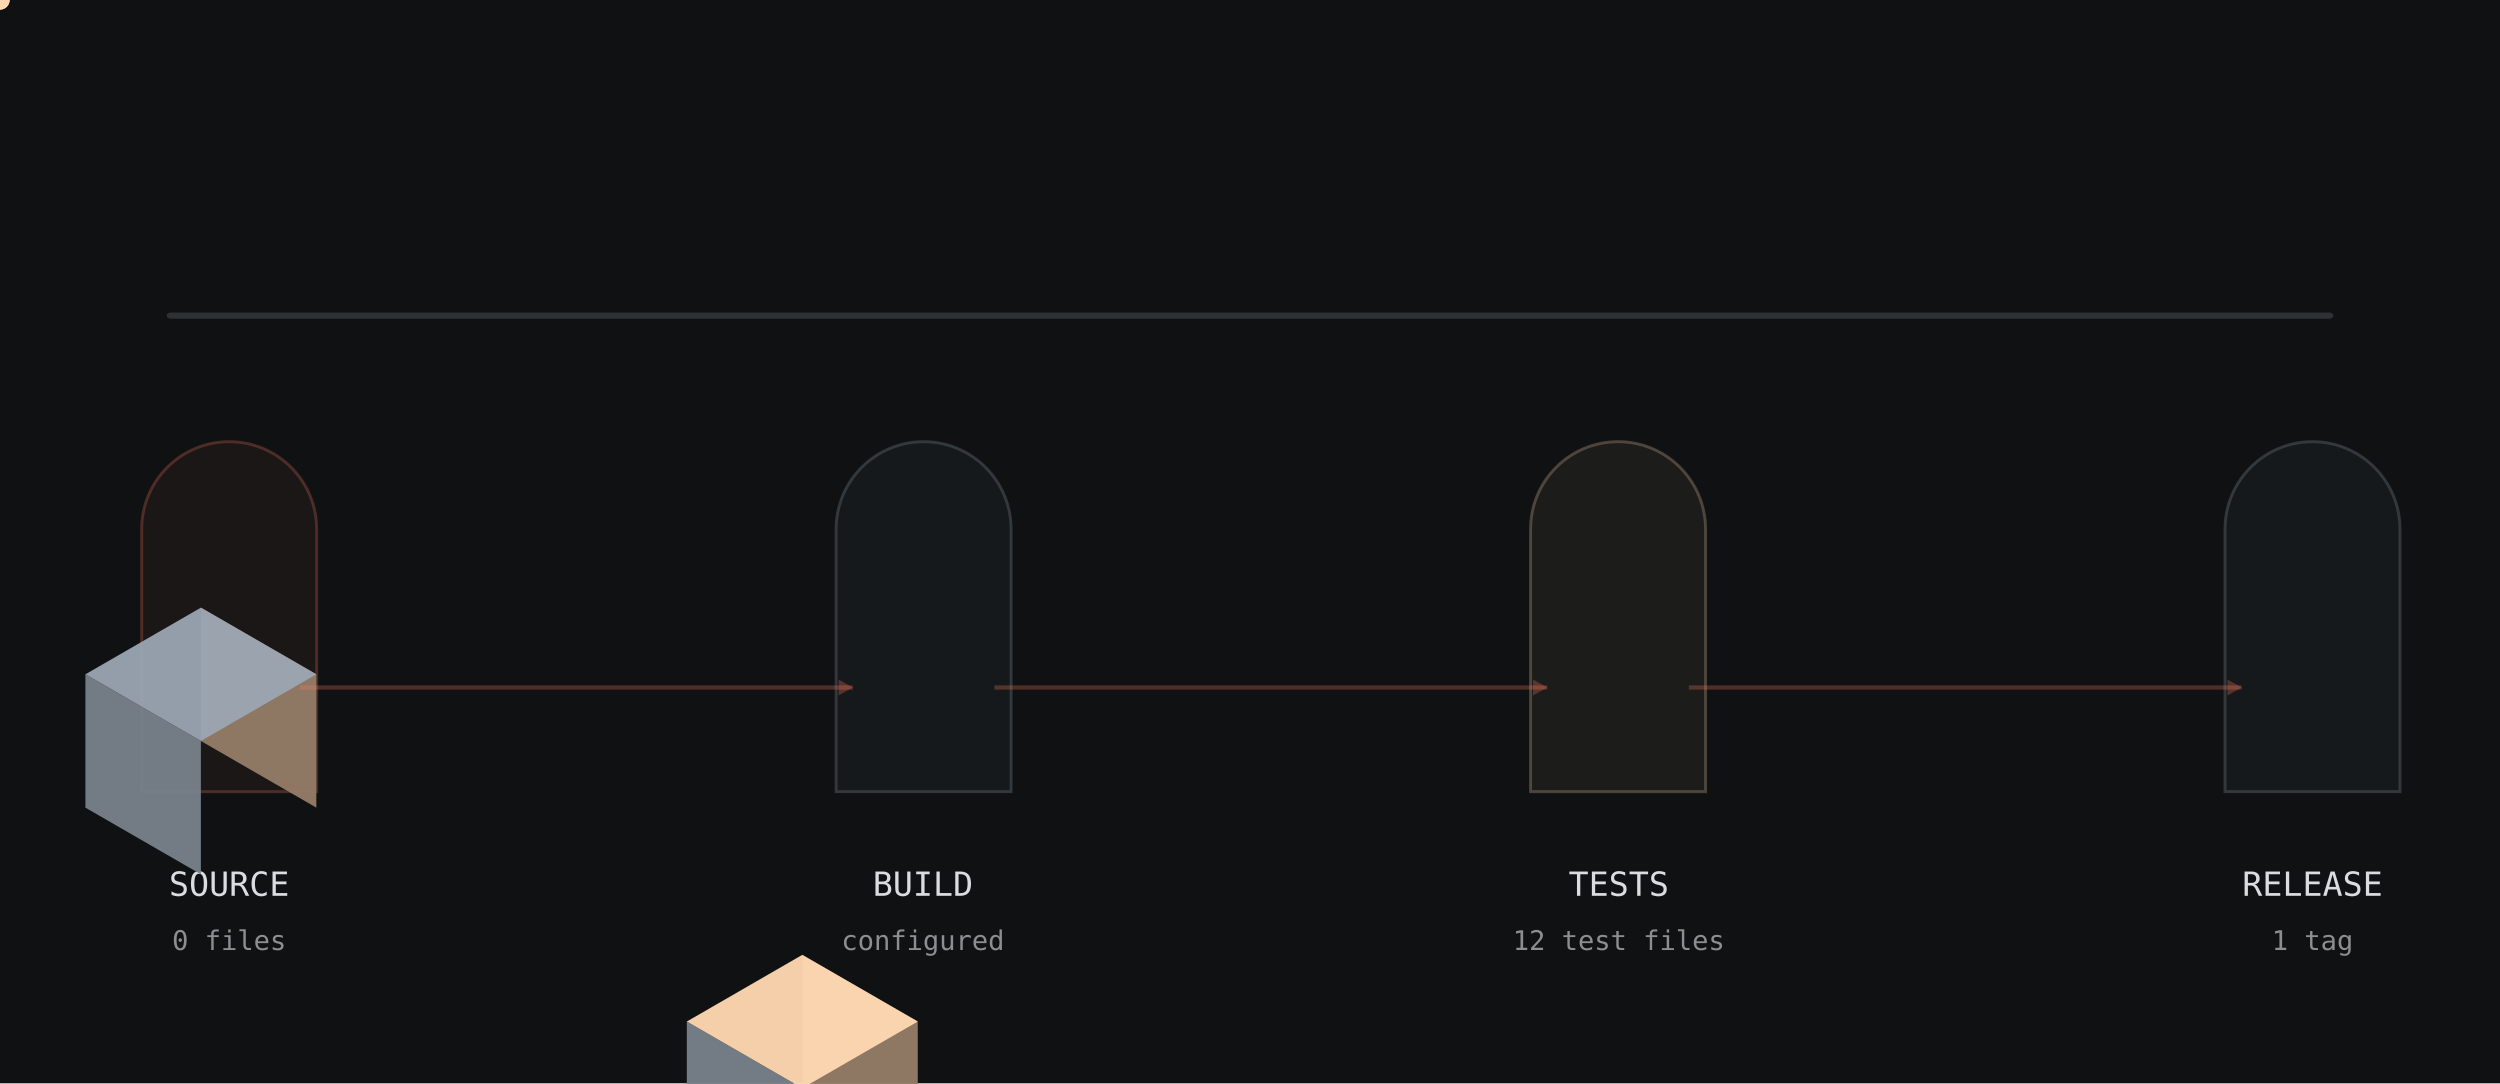
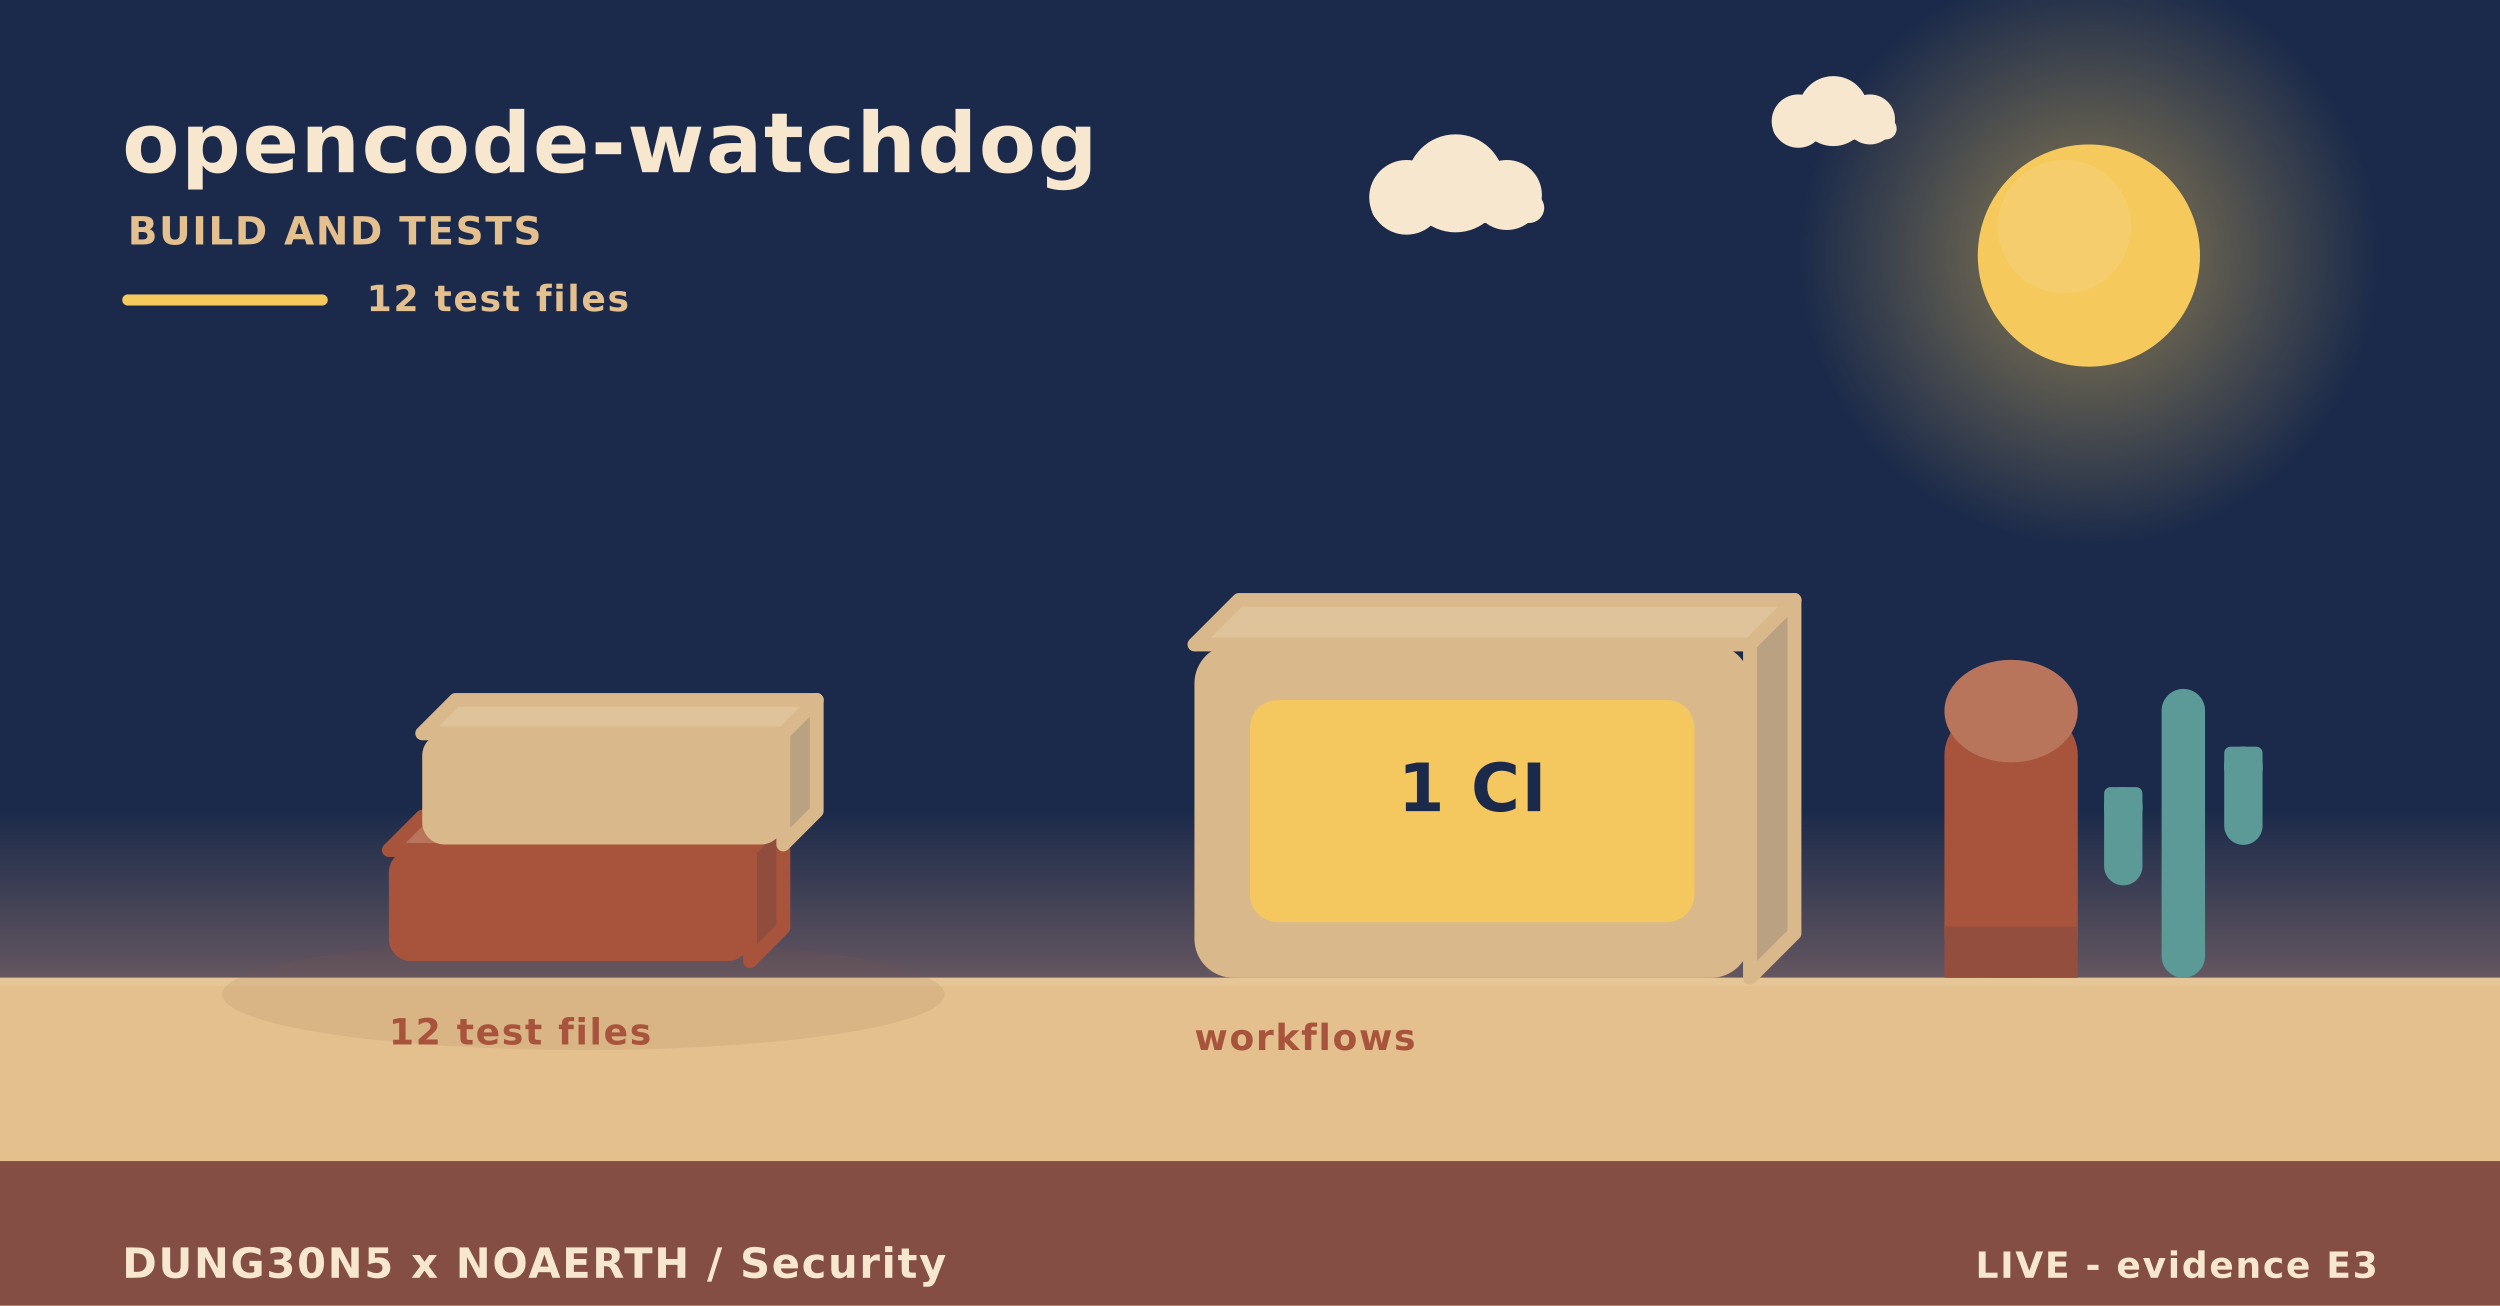
- <svg xmlns="http://www.w3.org/2000/svg" viewBox="0 0 1200 520" width="1200" height="520" role="img" aria-label="opencode-watchdog build evidence">
-   <rect width="1200" height="520" fill="#0f1113" />
-   <defs>
-     <linearGradient id="gb" x1="0" y1="0" x2="1" y2="1">
-       <stop offset="0%" stop-color="#ff7a5c" />
-       <stop offset="100%" stop-color="#9aa5b1" />
-     </linearGradient>
-   </defs>
-   <rect x="80.00" y="150.00" width="1040.00" height="3.00" rx="2.00" fill="rgba(241,243,245,0.140)" opacity="1.00" />
-   <path d="M68.00,380.00 L68.00,254.00 A42.00,42.00 0 0 1 152.00,254.00 L152.00,380.00 Z" fill="rgba(255,122,92,0.100)" opacity="0.55" stroke="rgba(255,122,92,0.450)" stroke-width="1.4" />
-   <polygon points="-192.26,189.00 -136.83,221.00 -136.83,157.00 -192.26,125.00" fill="#947d67" opacity="0.95" />
-   <polygon points="-247.68,221.00 -192.26,253.00 -192.26,189.00 -247.68,157.00" fill="#78818a" opacity="0.95" />
-   <polygon points="-192.26,125.00 -136.83,157.00 -192.26,189.00 -247.68,157.00" fill="#ff7a5c" opacity="0.95" />
-   <text x="110" y="430" font-family="ui-monospace,Menlo,monospace" font-size="16" fill="rgba(241,243,245,0.900)" text-anchor="middle">SOURCE</text>
-   <text x="110" y="456" font-family="ui-monospace,Menlo,monospace" font-size="13" fill="rgba(241,243,245,0.550)" text-anchor="middle">0 files</text>
-   <path d="M401.33,380.00 L401.33,254.00 A42.00,42.00 0 0 1 485.33,254.00 L485.33,380.00 Z" fill="rgba(154,165,177,0.100)" opacity="0.55" stroke="rgba(154,165,177,0.450)" stroke-width="1.4" />
-   <polygon points="96.42,355.67 151.84,387.67 151.84,323.67 96.42,291.67" fill="#947d67" opacity="0.95" />
-   <polygon points="40.99,387.67 96.42,419.67 96.42,355.67 40.99,323.67" fill="#78818a" opacity="0.95" />
-   <polygon points="96.42,291.67 151.84,323.67 96.42,355.67 40.99,323.67" fill="#9aa5b1" opacity="0.95" />
-   <text x="443" y="430" font-family="ui-monospace,Menlo,monospace" font-size="16" fill="rgba(241,243,245,0.900)" text-anchor="middle">BUILD</text>
-   <text x="443" y="456" font-family="ui-monospace,Menlo,monospace" font-size="13" fill="rgba(241,243,245,0.550)" text-anchor="middle">configured</text>
-   <line x1="144.00" y1="330.00" x2="409.33" y2="330.00" stroke="rgba(255,122,92,0.500)" stroke-width="2.00" opacity="0.55" />
-   <polygon points="409.33,330.00 402.53,326.20 402.53,333.80" fill="rgba(255,122,92,0.500)" opacity="0.55" />
-   <g opacity="0.9">
-     <circle cx="0.00" cy="0.00" r="4.60" fill="#ffd8b1" opacity="1.00" />
-     <animateTransform attributeName="transform" type="translate" values="144.00,330.00 409.33,330.00" dur="3.8s" begin="0.0s" repeatCount="indefinite" />
-     <animateTransform attributeName="transform" type="translate" values="409.33,330.00 144.00,330.00" dur="3.8s" begin="1.9s" repeatCount="indefinite" />
+ <svg xmlns="http://www.w3.org/2000/svg" width="900" height="470" viewBox="0 0 900 470" role="img" aria-label="opencode-watchdog - how it is verified">
+   <linearGradient id="skyb" x1="0" y1="0" x2="0" y2="1">
+     <stop offset="0" stop-color="#1b2a4a" />
+     <stop offset="0.62" stop-color="#1b2a4a" />
+     <stop offset="1" stop-color="#f3ad8a" />
+   </linearGradient>
+   <rect width="900" height="470" fill="url(#skyb)" />
+   <radialGradient id="sunb">
+     <stop offset="0.35" stop-color="#f5c95c" stop-opacity="0.34" />
+     <stop offset="1" stop-color="#f5c95c" stop-opacity="0" />
+   </radialGradient>
+   <circle cx="752" cy="92" r="104" fill="url(#sunb)" />
+   <circle cx="752" cy="92" r="40" fill="#f5c95c" />
+   <circle cx="743.2" cy="81.6" r="24" fill="#f5d27e" opacity="0.5" />
+   <g>
+     <circle cx="524" cy="66" r="17.64" fill="#f6e7ce" />
+     <circle cx="506.36" cy="71.04" r="13.44" fill="#f6e7ce" />
+     <circle cx="542.48" cy="70.2" r="12.6" fill="#f6e7ce" />
+     <rect x="493.76" y="69.36" width="62.16" height="10.92" rx="5.46" fill="#f6e7ce" />
+     <animateTransform attributeName="transform" type="translate" values="0 0;24 0;0 0" dur="36s" begin="0s" repeatCount="indefinite" />
  </g>
-   <path d="M734.67,380.00 L734.67,254.00 A42.00,42.00 0 0 1 818.67,254.00 L818.67,380.00 Z" fill="rgba(255,216,177,0.100)" opacity="0.55" stroke="rgba(255,216,177,0.450)" stroke-width="1.4" />
-   <polygon points="385.09,522.33 440.52,554.33 440.52,490.33 385.09,458.33" fill="#947d67" opacity="0.95" />
-   <polygon points="329.67,554.33 385.09,586.33 385.09,522.33 329.67,490.33" fill="#78818a" opacity="0.95" />
-   <polygon points="385.09,458.33 440.52,490.33 385.09,522.33 329.67,490.33" fill="#ffd8b1" opacity="0.95" />
-   <text x="777" y="430" font-family="ui-monospace,Menlo,monospace" font-size="16" fill="rgba(241,243,245,0.900)" text-anchor="middle">TESTS</text>
-   <text x="777" y="456" font-family="ui-monospace,Menlo,monospace" font-size="13" fill="rgba(241,243,245,0.550)" text-anchor="middle">12 test files</text>
-   <line x1="477.33" y1="330.00" x2="742.67" y2="330.00" stroke="rgba(255,122,92,0.500)" stroke-width="2.00" opacity="0.55" />
-   <polygon points="742.67,330.00 735.87,326.20 735.87,333.80" fill="rgba(255,122,92,0.500)" opacity="0.55" />
-   <g opacity="0.9">
-     <circle cx="0.00" cy="0.00" r="4.60" fill="#ffd8b1" opacity="1.00" />
-     <animateTransform attributeName="transform" type="translate" values="477.33,330.00 742.67,330.00" dur="3.8s" begin="0.4s" repeatCount="indefinite" />
-     <animateTransform attributeName="transform" type="translate" values="742.67,330.00 477.33,330.00" dur="3.8s" begin="2.3s" repeatCount="indefinite" />
+   <g>
+     <circle cx="660" cy="40" r="12.6" fill="#f6e7ce" />
+     <circle cx="647.4" cy="43.6" r="9.6" fill="#f6e7ce" />
+     <circle cx="673.2" cy="43" r="9" fill="#f6e7ce" />
+     <rect x="638.4" y="42.4" width="44.4" height="7.8" rx="3.9" fill="#f6e7ce" />
+     <animateTransform attributeName="transform" type="translate" values="0 0;-18 0;0 0" dur="46s" begin="3s" repeatCount="indefinite" />
  </g>
-   <path d="M1068.00,380.00 L1068.00,254.00 A42.00,42.00 0 0 1 1152.00,254.00 L1152.00,380.00 Z" fill="rgba(154,165,177,0.100)" opacity="0.55" stroke="rgba(154,165,177,0.450)" stroke-width="1.4" />
-   <polygon points="673.77,689.00 729.19,721.00 729.19,657.00 673.77,625.00" fill="#947d67" opacity="0.95" />
-   <polygon points="618.34,721.00 673.77,753.00 673.77,689.00 618.34,657.00" fill="#78818a" opacity="0.95" />
-   <polygon points="673.77,625.00 729.19,657.00 673.77,689.00 618.34,657.00" fill="#9aa5b1" opacity="0.95" />
-   <text x="1110" y="430" font-family="ui-monospace,Menlo,monospace" font-size="16" fill="rgba(241,243,245,0.900)" text-anchor="middle">RELEASE</text>
-   <text x="1110" y="456" font-family="ui-monospace,Menlo,monospace" font-size="13" fill="rgba(241,243,245,0.550)" text-anchor="middle">1 tag</text>
-   <line x1="810.67" y1="330.00" x2="1076.00" y2="330.00" stroke="rgba(255,122,92,0.500)" stroke-width="2.00" opacity="0.55" />
-   <polygon points="1076.00,330.00 1069.20,326.20 1069.20,333.80" fill="rgba(255,122,92,0.500)" opacity="0.55" />
-   <g opacity="0.9">
-     <circle cx="0.00" cy="0.00" r="4.60" fill="#ffd8b1" opacity="1.00" />
-     <animateTransform attributeName="transform" type="translate" values="810.67,330.00 1076.00,330.00" dur="3.8s" begin="0.8s" repeatCount="indefinite" />
-     <animateTransform attributeName="transform" type="translate" values="1076.00,330.00 810.67,330.00" dur="3.8s" begin="2.7s" repeatCount="indefinite" />
+   <rect x="0" y="352" width="900" height="118" fill="#e3c08d" />
+   <rect x="0" y="352" width="900" height="3" fill="#e6c596" />
+   <text x="44" y="62" font-family="Verdana,DejaVu Sans,sans-serif" font-size="30" font-weight="700" letter-spacing="0.6" fill="#f6e7ce" text-anchor="start">opencode-watchdog</text>
+   <text x="46" y="88" font-family="Verdana,DejaVu Sans,sans-serif" font-size="14" font-weight="700" letter-spacing="0.6" fill="#e3c08d" text-anchor="start">BUILD AND TESTS</text>
+   <rect x="44" y="106" width="74" height="4" rx="2" fill="#f5c95c" />
+   <text x="132" y="112" font-family="Verdana,DejaVu Sans,sans-serif" font-size="13" font-weight="700" letter-spacing="0.6" fill="#e3c08d" text-anchor="start">12 test files</text>
+   <ellipse cx="210" cy="358" rx="130" ry="20" fill="rgba(138,90,68,0.11)" />
+   <g>
+     <path d="M140,306 L270,306 L282,294 L152,294 Z" fill="#b9745c" stroke="#a8543c" stroke-width="5" stroke-linejoin="round" />
+     <path d="M270,306 L282,294 L282,334 L270,346 Z" fill="#904d3e" stroke="#a8543c" stroke-width="5" stroke-linejoin="round" />
+     <rect x="140" y="306" width="130" height="40" rx="8" fill="#a8543c" />
+     <animateTransform attributeName="transform" type="translate" values="0 10;0 0" dur="0.8s" begin="0.5s" fill="freeze" />
  </g>
+   <g>
+     <path d="M152,264 L282,264 L294,252 L164,252 Z" fill="#dfc39b" stroke="#d9b98c" stroke-width="5" stroke-linejoin="round" />
+     <path d="M282,264 L294,252 L294,292 L282,304 Z" fill="#b9a181" stroke="#d9b98c" stroke-width="5" stroke-linejoin="round" />
+     <rect x="152" y="264" width="130" height="40" rx="8" fill="#d9b98c" />
+     <animateTransform attributeName="transform" type="translate" values="0 10;0 0" dur="0.8s" begin="0.34s" fill="freeze" />
+   </g>
+   <text x="140" y="376" font-family="Verdana,DejaVu Sans,sans-serif" font-size="13" font-weight="700" letter-spacing="0.6" fill="#a8543c" text-anchor="start">12 test files</text>
+   <path d="M430,232 L630,232 L646,216 L446,216 Z" fill="#dfc39b" stroke="#d9b98c" stroke-width="5" stroke-linejoin="round" />
+   <path d="M630,232 L646,216 L646,336 L630,352 Z" fill="#b9a181" stroke="#d9b98c" stroke-width="5" stroke-linejoin="round" />
+   <rect x="430" y="232" width="200" height="120" rx="14" fill="#d9b98c" />
+   <rect x="450" y="252" width="160" height="80" rx="10" fill="#f5c95c" opacity="0.94" />
+   <text x="530" y="292" font-family="Verdana,DejaVu Sans,sans-serif" font-size="24" font-weight="700" letter-spacing="0.6" fill="#1b2a4a" text-anchor="middle">1 CI</text>
+   <g>
+     <text x="430" y="378" font-family="Verdana,DejaVu Sans,sans-serif" font-size="13" font-weight="700" letter-spacing="0.6" fill="#a8543c" text-anchor="start">workflows</text>
+     <animate attributeName="opacity" values="0.55;1;0.55" dur="4.6s" begin="0s" repeatCount="indefinite" />
+   </g>
+   <rect x="700" y="256" width="48" height="96" rx="16" fill="#a8543c" />
+   <ellipse cx="724" cy="256" rx="24" ry="18.46" fill="#b9745c" />
+   <rect x="700" y="333.54" width="48" height="18.46" fill="#944e3e" />
+   <rect x="778.18" y="248" width="15.64" height="104" rx="7.82" fill="#5b9a97" />
+   <rect x="757.48" y="283.36" width="13.8" height="35.36" rx="6.9" fill="#5b9a97" />
+   <rect x="757.48" y="283.36" width="13.8" height="10.4" rx="2.3" fill="#5b9a97" />
+   <rect x="800.72" y="268.8" width="13.8" height="35.36" rx="6.9" fill="#5b9a97" />
+   <rect x="800.72" y="268.8" width="13.8" height="10.4" rx="2.3" fill="#5b9a97" />
+   <rect x="0" y="418" width="900" height="52" rx="0" fill="#7e4740" opacity="0.94" />
+   <text x="44" y="460" font-family="Verdana,DejaVu Sans,sans-serif" font-size="15" font-weight="700" letter-spacing="0.6" fill="#f6e7ce" text-anchor="start">DUNG30N5 x NOAERTH  /  Security</text>
+   <text x="856" y="460" font-family="Verdana,DejaVu Sans,sans-serif" font-size="13" font-weight="700" letter-spacing="0.6" fill="#f6e7ce" text-anchor="end">LIVE  -  evidence E3</text>
</svg>
